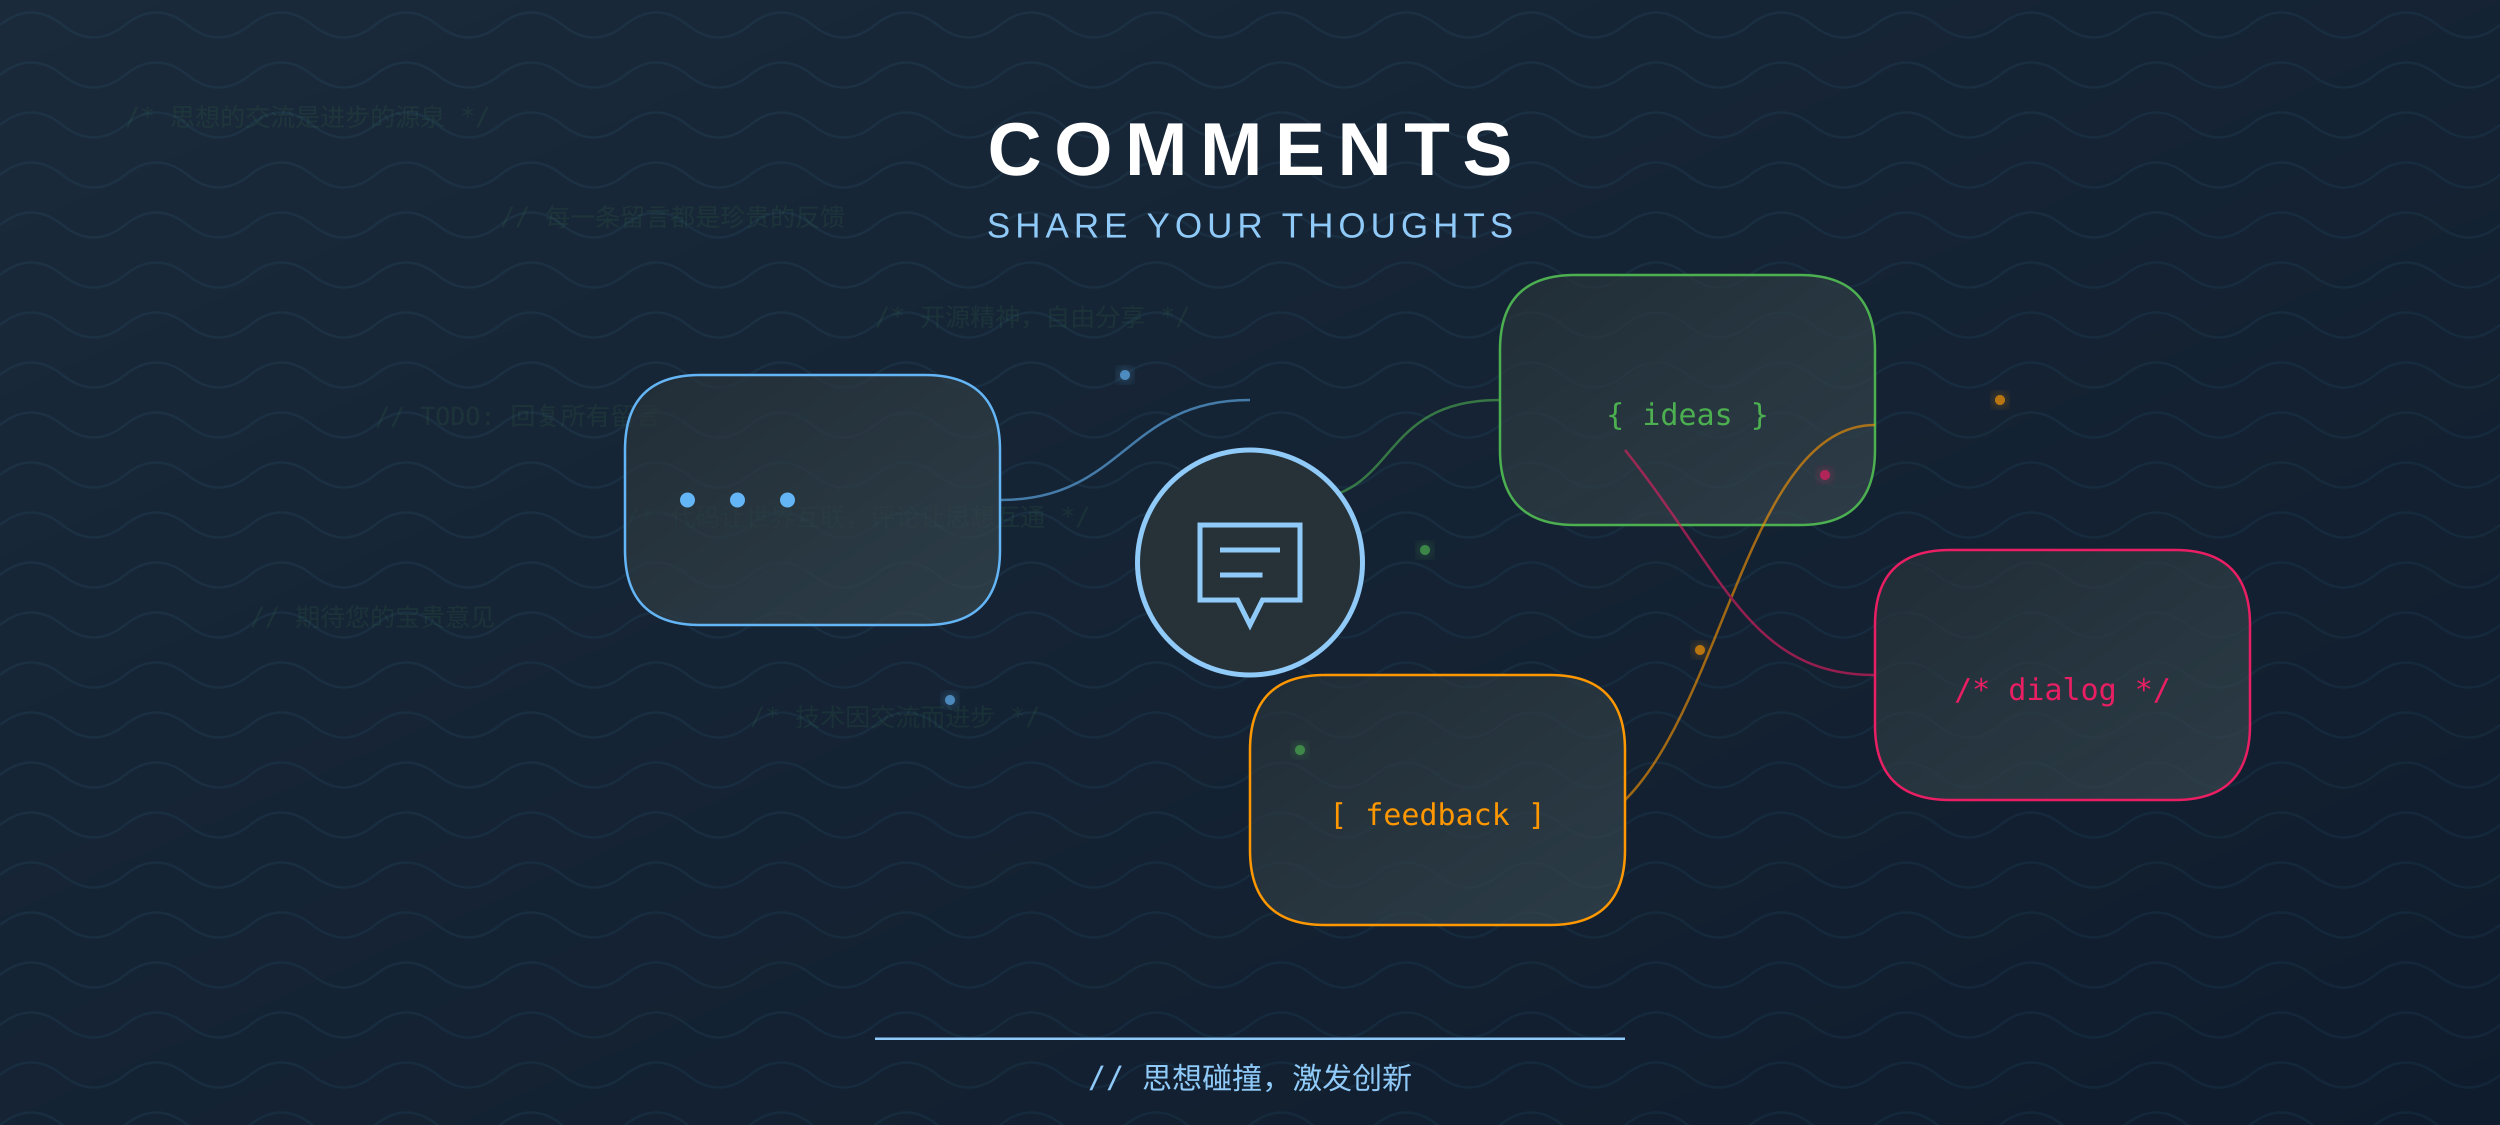
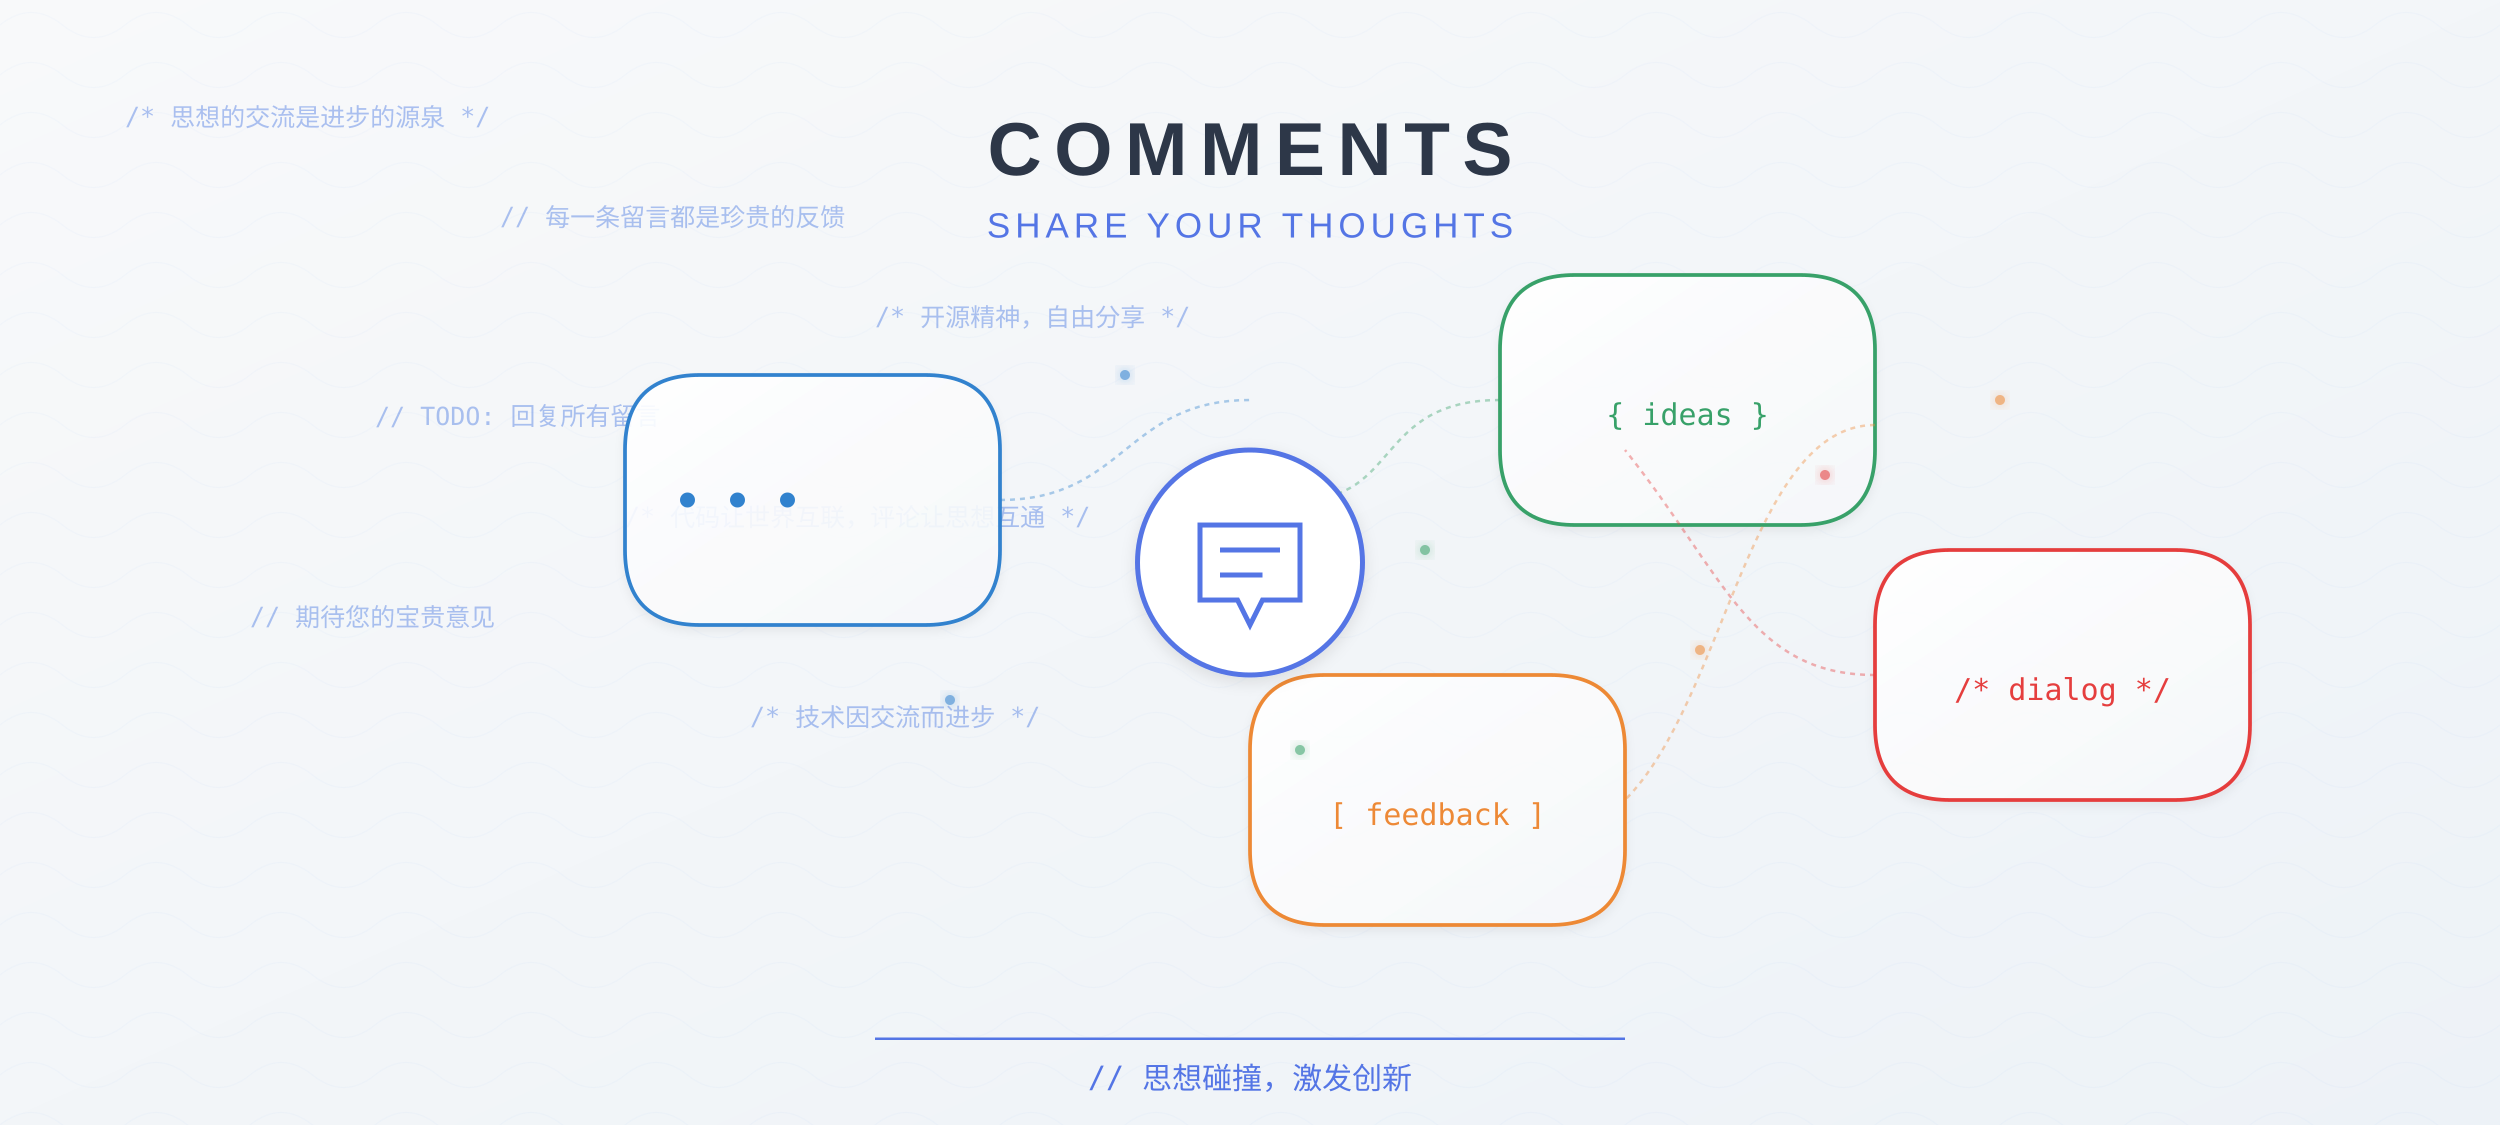
<svg xmlns="http://www.w3.org/2000/svg" viewBox="0 0 1000 450">
  <defs>
    <linearGradient id="bgGradient" x1="0%" y1="0%" x2="100%" y2="100%">
-       <stop offset="0%" stop-color="#1a2a3a" />
-       <stop offset="100%" stop-color="#0f1c2d" />
+       <stop offset="0%" stop-color="#f8f9fa" />
+       <stop offset="100%" stop-color="#edf2f7" />
    </linearGradient>
    <linearGradient id="chatGradient" x1="0%" y1="0%" x2="100%" y2="100%">
-       <stop offset="0%" stop-color="#263238" stop-opacity="0.7" />
-       <stop offset="100%" stop-color="#37474F" stop-opacity="0.7" />
+       <stop offset="0%" stop-color="#ffffff" stop-opacity="0.9" />
+       <stop offset="100%" stop-color="#f5f7fa" stop-opacity="0.9" />
    </linearGradient>
    <filter id="glow" x="-50%" y="-50%" width="200%" height="200%">
      <feGaussianBlur stdDeviation="2.5" result="blur" />
      <feComposite in="SourceGraphic" in2="blur" operator="over" />
    </filter>
    <pattern id="wave" width="100" height="20" patternUnits="userSpaceOnUse">
-       <path d="M0 10 Q 12.5 0, 25 10 T 50 10 T 75 10 T 100 10" stroke="#4FC3F7" fill="none" stroke-width="1" stroke-opacity="0.3" />
+       <path d="M0 10 Q 12.5 0, 25 10 T 50 10 T 75 10 T 100 10" stroke="#4287f5" fill="none" stroke-width="0.5" stroke-opacity="0.2" />
    </pattern>
  </defs>
  <rect width="1000" height="450" fill="url(#bgGradient)" />
-   <rect width="1000" height="450" fill="url(#wave)" opacity="0.2" />
-   <g opacity="0.1">
-     <text x="50" y="50" fill="#4CAF50" font-family="monospace" font-size="10">
+   <rect width="1000" height="450" fill="url(#wave)" opacity="0.15" />
+   <g opacity="0.35">
+     <text x="50" y="50" fill="#1a56db" font-family="monospace" font-size="10">
      /* 思想的交流是进步的源泉 */
    </text>
-     <text x="200" y="90" fill="#4CAF50" font-family="monospace" font-size="10">
+     <text x="200" y="90" fill="#1a56db" font-family="monospace" font-size="10">
      // 每一条留言都是珍贵的反馈
    </text>
-     <text x="350" y="130" fill="#4CAF50" font-family="monospace" font-size="10">
+     <text x="350" y="130" fill="#1a56db" font-family="monospace" font-size="10">
      /* 开源精神，自由分享 */
    </text>
-     <text x="150" y="170" fill="#4CAF50" font-family="monospace" font-size="10">
+     <text x="150" y="170" fill="#1a56db" font-family="monospace" font-size="10">
      // TODO: 回复所有留言
    </text>
-     <text x="250" y="210" fill="#4CAF50" font-family="monospace" font-size="10">
+     <text x="250" y="210" fill="#1a56db" font-family="monospace" font-size="10">
      /* 代码让世界互联，评论让思想互通 */
    </text>
-     <text x="100" y="250" fill="#4CAF50" font-family="monospace" font-size="10">
+     <text x="100" y="250" fill="#1a56db" font-family="monospace" font-size="10">
      // 期待您的宝贵意见
    </text>
-     <text x="300" y="290" fill="#4CAF50" font-family="monospace" font-size="10">
+     <text x="300" y="290" fill="#1a56db" font-family="monospace" font-size="10">
      /* 技术因交流而进步 */
    </text>
  </g>
-   <path d="M250,180 Q250,150 280,150 L370,150 Q400,150 400,180 L400,220 Q400,250 370,250 L280,250 Q250,250 250,220 Z" fill="url(#chatGradient)" stroke="#64B5F6" stroke-width="1" />
-   <circle cx="275" cy="200" r="3" fill="#64B5F6" />
-   <circle cx="295" cy="200" r="3" fill="#64B5F6" />
-   <circle cx="315" cy="200" r="3" fill="#64B5F6" />
-   <path d="M600,140 Q600,110 630,110 L720,110 Q750,110 750,140 L750,180 Q750,210 720,210 L630,210 Q600,210 600,180 Z" fill="url(#chatGradient)" stroke="#4CAF50" stroke-width="1" />
-   <text x="675" y="170" font-family="monospace" font-size="12" fill="#4CAF50" text-anchor="middle">{ ideas }</text>
-   <path d="M500,300 Q500,270 530,270 L620,270 Q650,270 650,300 L650,340 Q650,370 620,370 L530,370 Q500,370 500,340 Z" fill="url(#chatGradient)" stroke="#FF9800" stroke-width="1" />
-   <text x="575" y="330" font-family="monospace" font-size="12" fill="#FF9800" text-anchor="middle">[ feedback ]</text>
-   <path d="M750,250 Q750,220 780,220 L870,220 Q900,220 900,250 L900,290 Q900,320 870,320 L780,320 Q750,320 750,290 Z" fill="url(#chatGradient)" stroke="#E91E63" stroke-width="1" />
-   <text x="825" y="280" font-family="monospace" font-size="12" fill="#E91E63" text-anchor="middle">/* dialog */</text>
+   <path d="M250,180 Q250,150 280,150 L370,150 Q400,150 400,180 L400,220 Q400,250 370,250 L280,250 Q250,250 250,220 Z" fill="url(#chatGradient)" stroke="#3182ce" stroke-width="1.5" filter="drop-shadow(0px 2px 2px rgba(0,0,0,0.06))" />
+   <circle cx="275" cy="200" r="3" fill="#3182ce" />
+   <circle cx="295" cy="200" r="3" fill="#3182ce" />
+   <circle cx="315" cy="200" r="3" fill="#3182ce" />
+   <path d="M600,140 Q600,110 630,110 L720,110 Q750,110 750,140 L750,180 Q750,210 720,210 L630,210 Q600,210 600,180 Z" fill="url(#chatGradient)" stroke="#38a169" stroke-width="1.5" filter="drop-shadow(0px 2px 2px rgba(0,0,0,0.06))" />
+   <text x="675" y="170" font-family="monospace" font-size="12" fill="#38a169" text-anchor="middle">{ ideas }</text>
+   <path d="M500,300 Q500,270 530,270 L620,270 Q650,270 650,300 L650,340 Q650,370 620,370 L530,370 Q500,370 500,340 Z" fill="url(#chatGradient)" stroke="#ed8936" stroke-width="1.5" filter="drop-shadow(0px 2px 2px rgba(0,0,0,0.06))" />
+   <text x="575" y="330" font-family="monospace" font-size="12" fill="#ed8936" text-anchor="middle">[ feedback ]</text>
+   <path d="M750,250 Q750,220 780,220 L870,220 Q900,220 900,250 L900,290 Q900,320 870,320 L780,320 Q750,320 750,290 Z" fill="url(#chatGradient)" stroke="#e53e3e" stroke-width="1.5" filter="drop-shadow(0px 2px 2px rgba(0,0,0,0.06))" />
+   <text x="825" y="280" font-family="monospace" font-size="12" fill="#e53e3e" text-anchor="middle">/* dialog */</text>
+   <g opacity="0.4">
+     <path d="M400,200 C450,200 450,160 500,160" stroke="#3182ce" stroke-width="1" fill="none" stroke-dasharray="2" />
+     <path d="M600,160 C550,160 560,200 520,200" stroke="#38a169" stroke-width="1" fill="none" stroke-dasharray="2" />
+     <path d="M750,170 C700,170 690,280 650,320" stroke="#ed8936" stroke-width="1" fill="none" stroke-dasharray="2" />
+     <path d="M750,270 C700,270 690,230 650,180" stroke="#e53e3e" stroke-width="1" fill="none" stroke-dasharray="2" />
+   </g>
  <g opacity="0.6">
-     <path d="M400,200 C450,200 450,160 500,160" stroke="#64B5F6" stroke-width="1" fill="none" />
-     <path d="M600,160 C550,160 560,200 520,200" stroke="#4CAF50" stroke-width="1" fill="none" />
-     <path d="M750,170 C700,170 690,280 650,320" stroke="#FF9800" stroke-width="1" fill="none" />
-     <path d="M750,270 C700,270 690,230 650,180" stroke="#E91E63" stroke-width="1" fill="none" />
-   </g>
-   <g opacity="0.7">
-     <circle cx="450" cy="150" r="2" fill="#64B5F6" filter="url(#glow)" />
-     <circle cx="570" cy="220" r="2" fill="#4CAF50" filter="url(#glow)" />
-     <circle cx="680" cy="260" r="2" fill="#FF9800" filter="url(#glow)" />
-     <circle cx="730" cy="190" r="2" fill="#E91E63" filter="url(#glow)" />
-     <circle cx="380" cy="280" r="2" fill="#64B5F6" filter="url(#glow)" />
-     <circle cx="520" cy="300" r="2" fill="#4CAF50" filter="url(#glow)" />
-     <circle cx="800" cy="160" r="2" fill="#FF9800" filter="url(#glow)" />
-     <circle cx="490" cy="230" r="2" fill="#E91E63" filter="url(#glow)" />
+     <circle cx="450" cy="150" r="2" fill="#3182ce" filter="url(#glow)" />
+     <circle cx="570" cy="220" r="2" fill="#38a169" filter="url(#glow)" />
+     <circle cx="680" cy="260" r="2" fill="#ed8936" filter="url(#glow)" />
+     <circle cx="730" cy="190" r="2" fill="#e53e3e" filter="url(#glow)" />
+     <circle cx="380" cy="280" r="2" fill="#3182ce" filter="url(#glow)" />
+     <circle cx="520" cy="300" r="2" fill="#38a169" filter="url(#glow)" />
+     <circle cx="800" cy="160" r="2" fill="#ed8936" filter="url(#glow)" />
+     <circle cx="490" cy="230" r="2" fill="#e53e3e" filter="url(#glow)" />
  </g>
  <g transform="translate(500, 225)">
-     <circle cx="0" cy="0" r="45" fill="#263238" stroke="#90CAF9" stroke-width="2" />
-     <path d="M-20,-15 L20,-15 L20,15 L5,15 L0,25 L-5,15 L-20,15 Z" fill="none" stroke="#90CAF9" stroke-width="2" />
-     <line x1="-12" y1="-5" x2="12" y2="-5" stroke="#90CAF9" stroke-width="2" />
-     <line x1="-12" y1="5" x2="5" y2="5" stroke="#90CAF9" stroke-width="2" />
+     <circle cx="0" cy="0" r="45" fill="#ffffff" stroke="#5475e5" stroke-width="2" filter="drop-shadow(0px 2px 3px rgba(0,0,0,0.1))" />
+     <path d="M-20,-15 L20,-15 L20,15 L5,15 L0,25 L-5,15 L-20,15 Z" fill="none" stroke="#5475e5" stroke-width="2" />
+     <line x1="-12" y1="-5" x2="12" y2="-5" stroke="#5475e5" stroke-width="2" />
+     <line x1="-12" y1="5" x2="5" y2="5" stroke="#5475e5" stroke-width="2" />
  </g>
-   <text x="500" y="70" font-family="Arial" font-size="30" font-weight="bold" fill="white" text-anchor="middle" style="letter-spacing: 5px;">COMMENTS</text>
-   <text x="500" y="95" font-family="Arial" font-size="14" fill="#90CAF9" text-anchor="middle" style="letter-spacing: 2px;">SHARE YOUR THOUGHTS</text>
-   <rect x="350" y="415" width="300" height="1" fill="#90CAF9" />
-   <text x="500" y="435" font-family="monospace" font-size="12" fill="#90CAF9" text-anchor="middle">// 思想碰撞，激发创新</text>
+   <text x="500" y="70" font-family="Arial" font-size="30" font-weight="bold" fill="#2d3748" text-anchor="middle" style="letter-spacing: 5px;">COMMENTS</text>
+   <text x="500" y="95" font-family="Arial" font-size="14" fill="#5475e5" text-anchor="middle" style="letter-spacing: 2px;">SHARE YOUR THOUGHTS</text>
+   <rect x="350" y="415" width="300" height="1" fill="#5475e5" />
+   <text x="500" y="435" font-family="monospace" font-size="12" fill="#5475e5" text-anchor="middle">// 思想碰撞，激发创新</text>
</svg>
